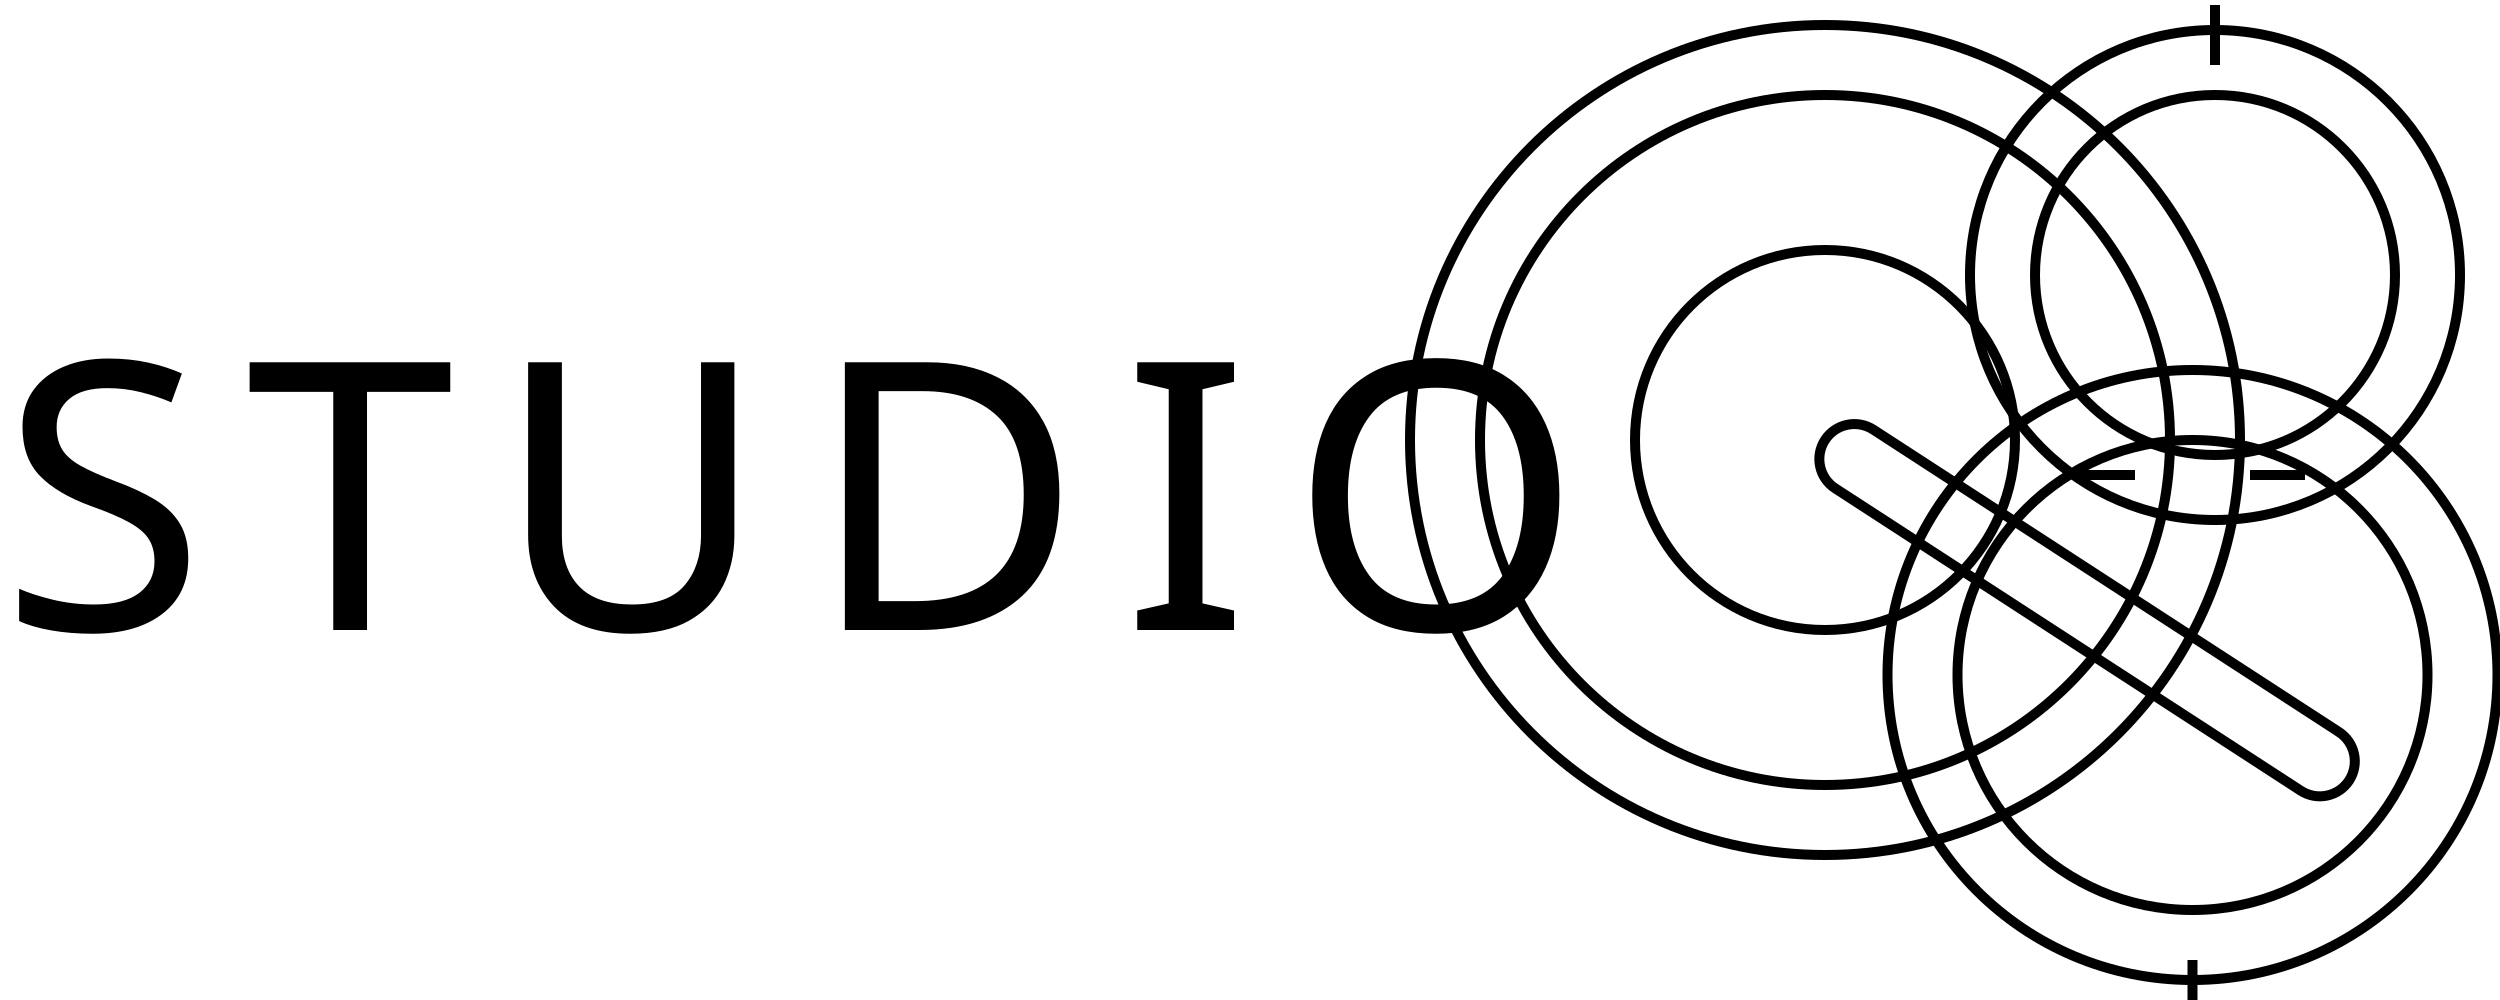
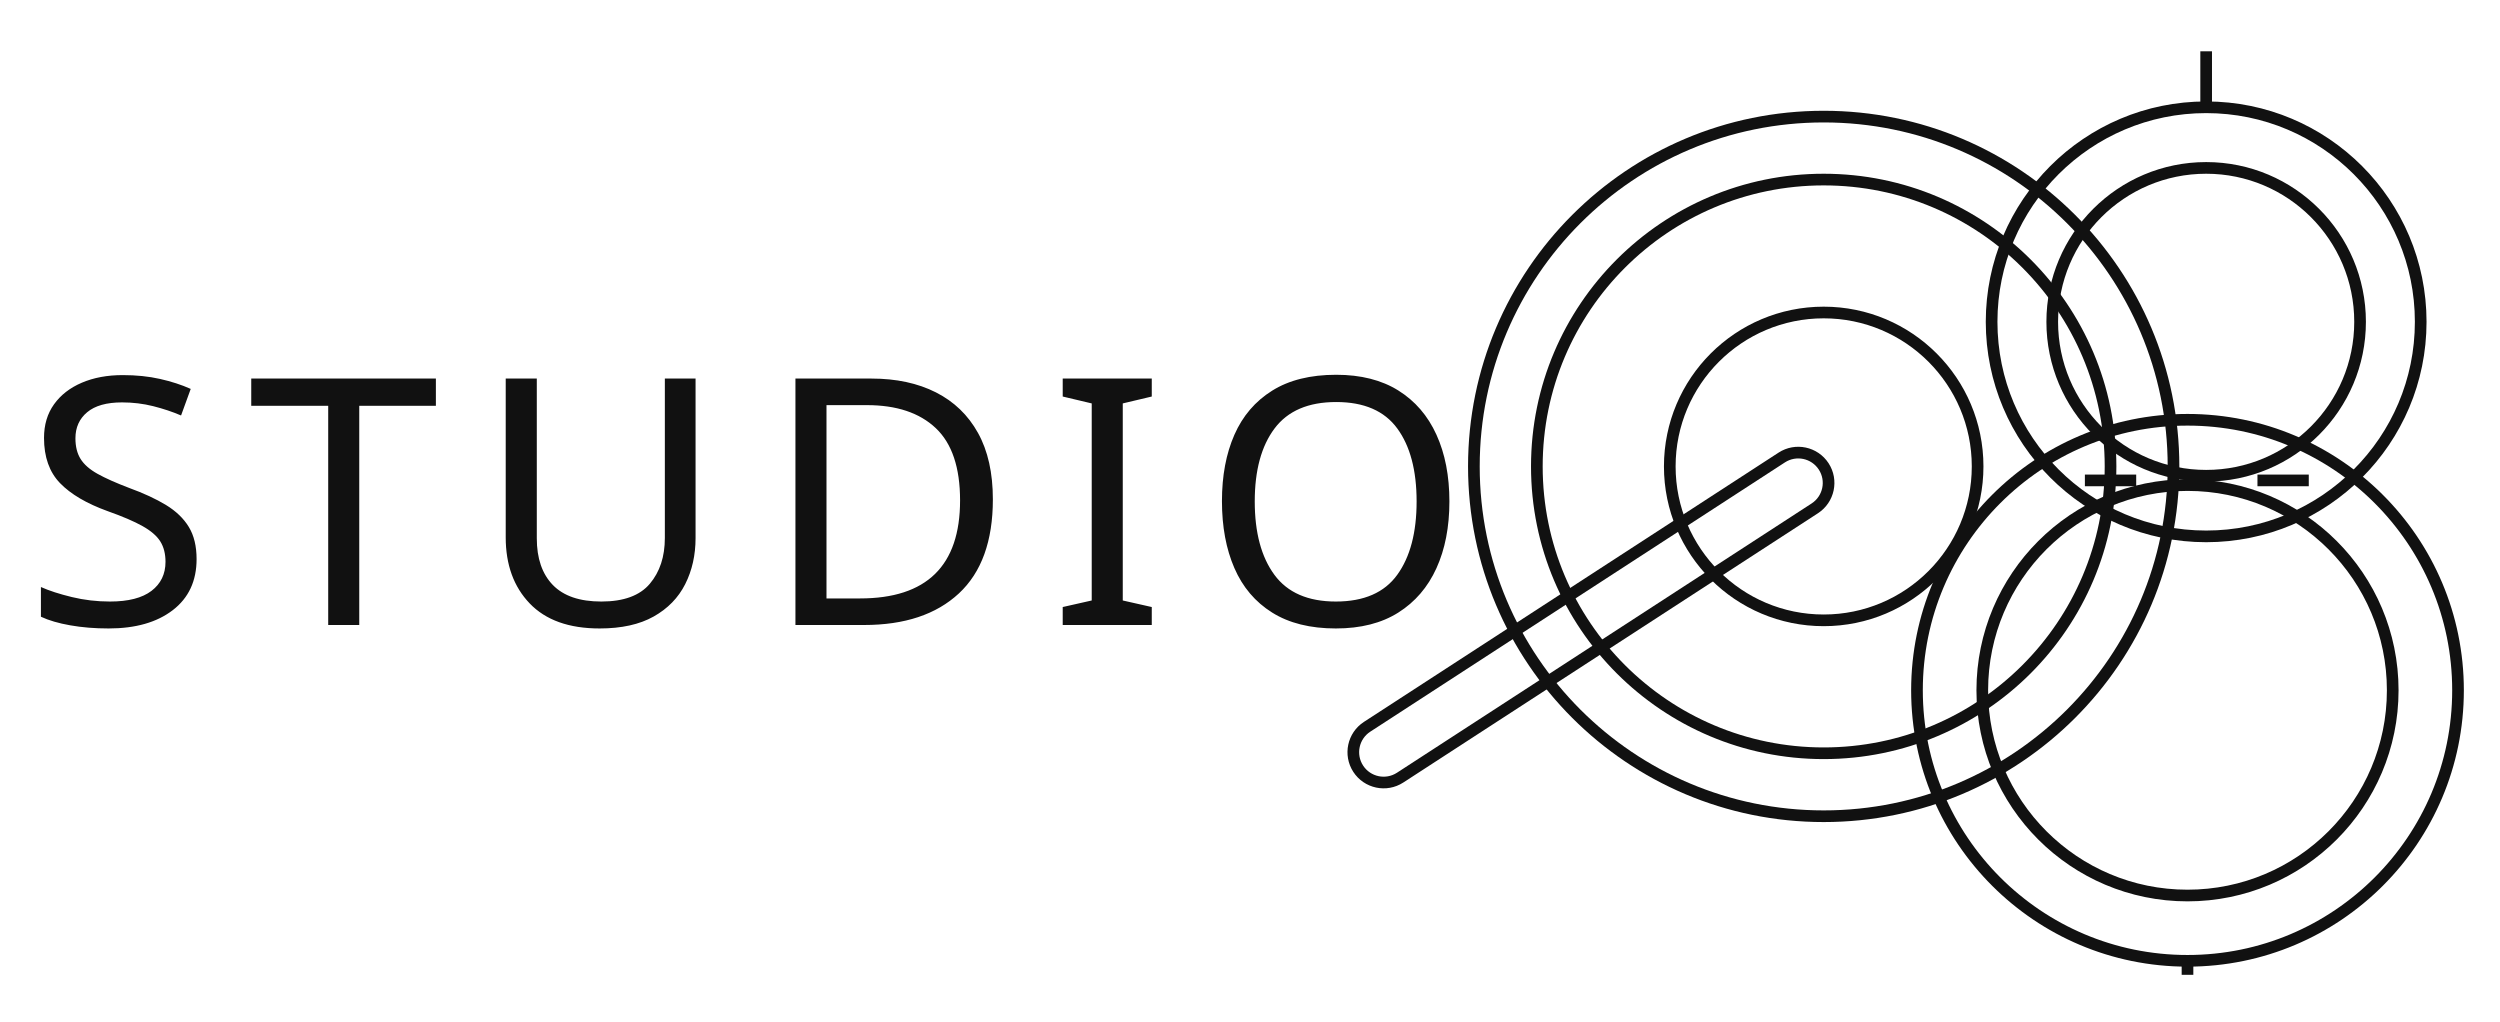
- <svg xmlns="http://www.w3.org/2000/svg" viewBox="0 0 1000 400" fill="none" stroke="currentColor" stroke-width="4" role="img" aria-label="Studio 98">
-   <text x="0" y="252" fill="currentColor" stroke="none" font-family="'Century Gothic','Futura','Josefin Sans','Trebuchet MS',sans-serif" font-size="150" font-weight="300" letter-spacing="16">STUDIO</text>
-   <g>
-     <circle cx="730" cy="176" r="166" />
-     <circle cx="730" cy="176" r="138" />
-     <circle cx="730" cy="176" r="76" />
-     <rect x="716" y="176" width="28" height="250" rx="14" transform="rotate(-57 730 176)" />
-   </g>
-   <g>
-     <circle cx="886" cy="110" r="98" />
-     <circle cx="886" cy="110" r="72" />
-     <circle cx="877" cy="270" r="122" />
-     <circle cx="877" cy="270" r="94" />
-     <line x1="886" y1="2" x2="886" y2="26" />
-     <line x1="877" y1="384" x2="877" y2="400" />
-     <line x1="832" y1="190" x2="854" y2="190" />
-     <line x1="900" y1="190" x2="922" y2="190" />
-   </g>
+ <svg xmlns="http://www.w3.org/2000/svg" viewBox="-10 -18 1072 438" fill="none" stroke="#111111" stroke-width="5" role="img" aria-label="Studio 98">
+   <text x="0" y="250" fill="#111111" stroke="none" font-family="'Century Gothic','Futura','Josefin Sans','Trebuchet MS',sans-serif" font-size="148" font-weight="300" letter-spacing="15">STUDIO</text>
+   <circle cx="772" cy="182" r="150" />
+   <circle cx="772" cy="182" r="123" />
+   <circle cx="772" cy="182" r="66" />
+   <rect x="759" y="182" width="26" height="238" rx="13" transform="rotate(57 772 182)" />
+   <circle cx="936" cy="120" r="92" />
+   <circle cx="936" cy="120" r="66" />
+   <circle cx="928" cy="278" r="116" />
+   <circle cx="928" cy="278" r="88" />
+   <line x1="936" y1="4" x2="936" y2="26" />
+   <line x1="928" y1="392" x2="928" y2="400" />
+   <line x1="884" y1="188" x2="906" y2="188" />
+   <line x1="958" y1="188" x2="980" y2="188" />
</svg>
